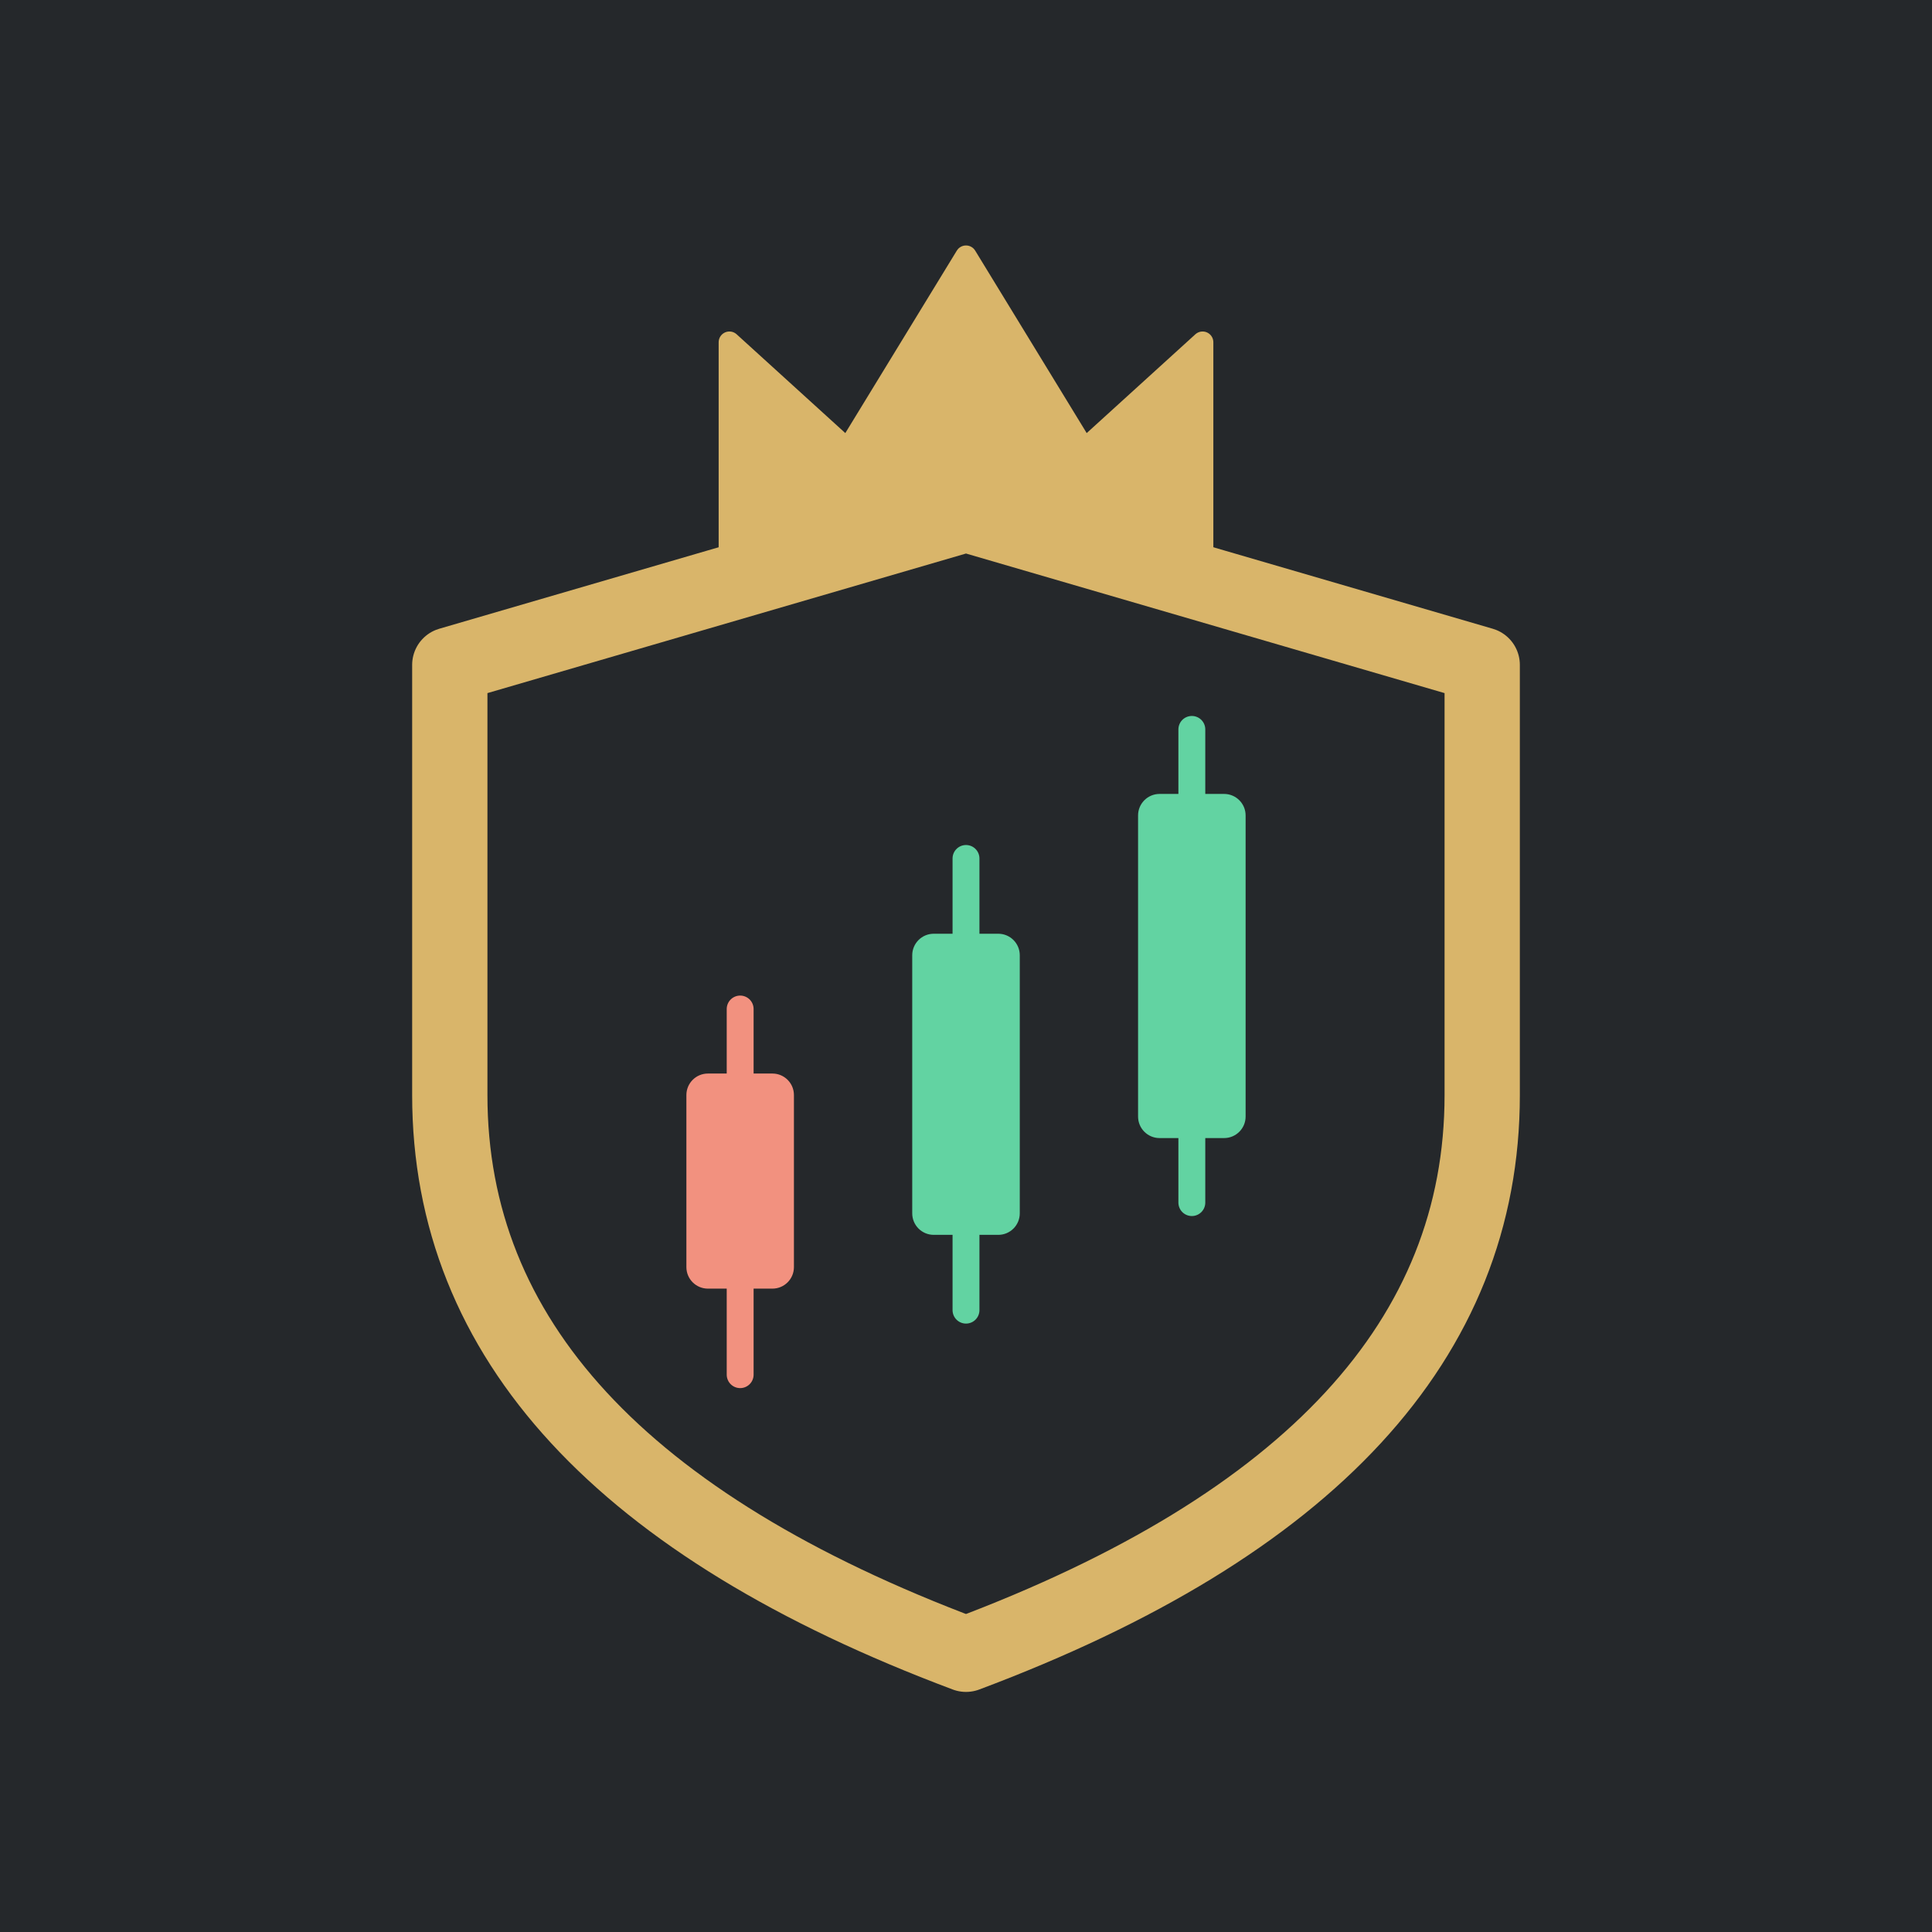
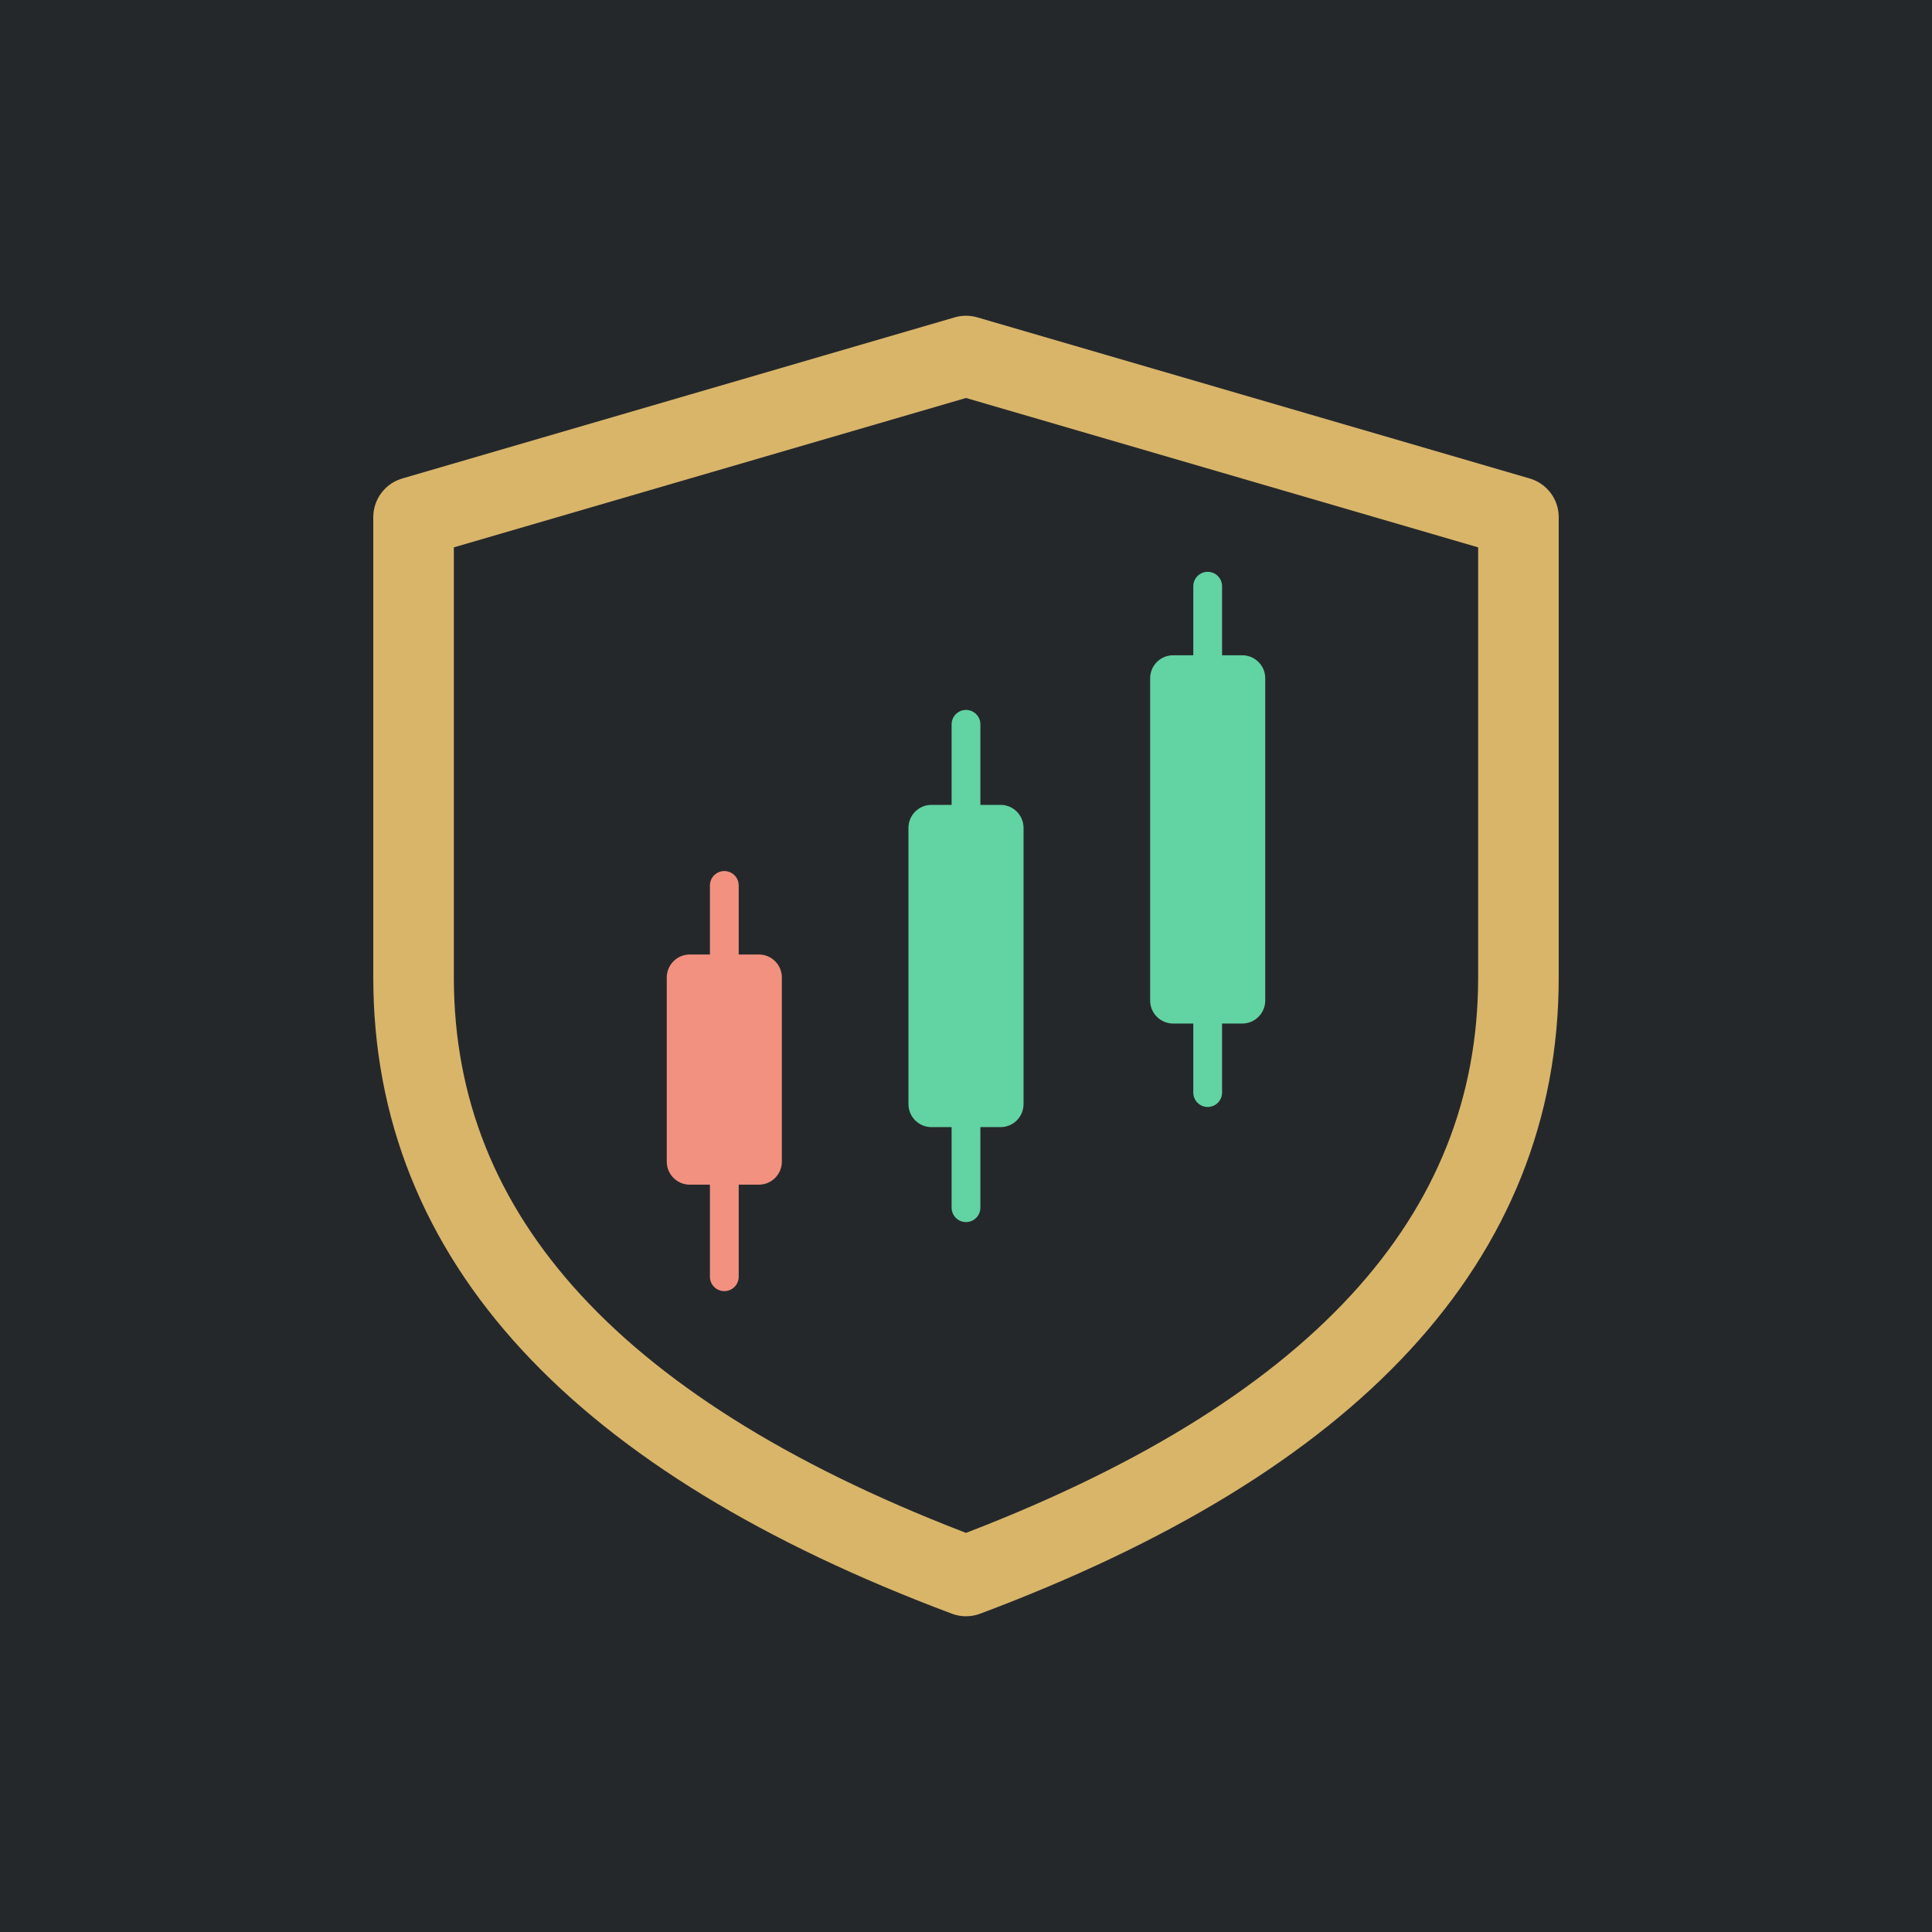
<svg xmlns="http://www.w3.org/2000/svg" width="512" height="512" viewBox="0 0 512 512">
  <rect width="512" height="512" fill="#25282B" />
-   <g transform="translate(256 256) scale(2.85) translate(-90 -92)">
-     <path d="M68 56.4 L68 34 L79 44 L90 26 L101 44 L112 34 L112 56.4 L90 50 Z" fill="#D9B56A" stroke="#D9B56A" stroke-width="2" stroke-linejoin="round" />
+   <g transform="translate(256 256) scale(3.05) translate(-90 -103)">
    <path d="M90 50 L138 64 L138 104 Q138 138 90 156 Q42 138 42 104 L42 64 Z" fill="none" stroke="#D9B56A" stroke-width="7" stroke-linejoin="round" />
    <line x1="69" y1="96" x2="69" y2="130" stroke="#F2917F" stroke-width="2.5" stroke-linecap="round" />
    <rect x="64" y="102" width="10" height="20" rx="2" fill="#F2917F" />
    <line x1="90" y1="82" x2="90" y2="124" stroke="#62D3A2" stroke-width="2.5" stroke-linecap="round" />
    <rect x="85" y="89" width="10" height="28" rx="2" fill="#62D3A2" />
    <line x1="111" y1="70" x2="111" y2="114" stroke="#62D3A2" stroke-width="2.5" stroke-linecap="round" />
    <rect x="106" y="76" width="10" height="32" rx="2" fill="#62D3A2" />
  </g>
</svg>
